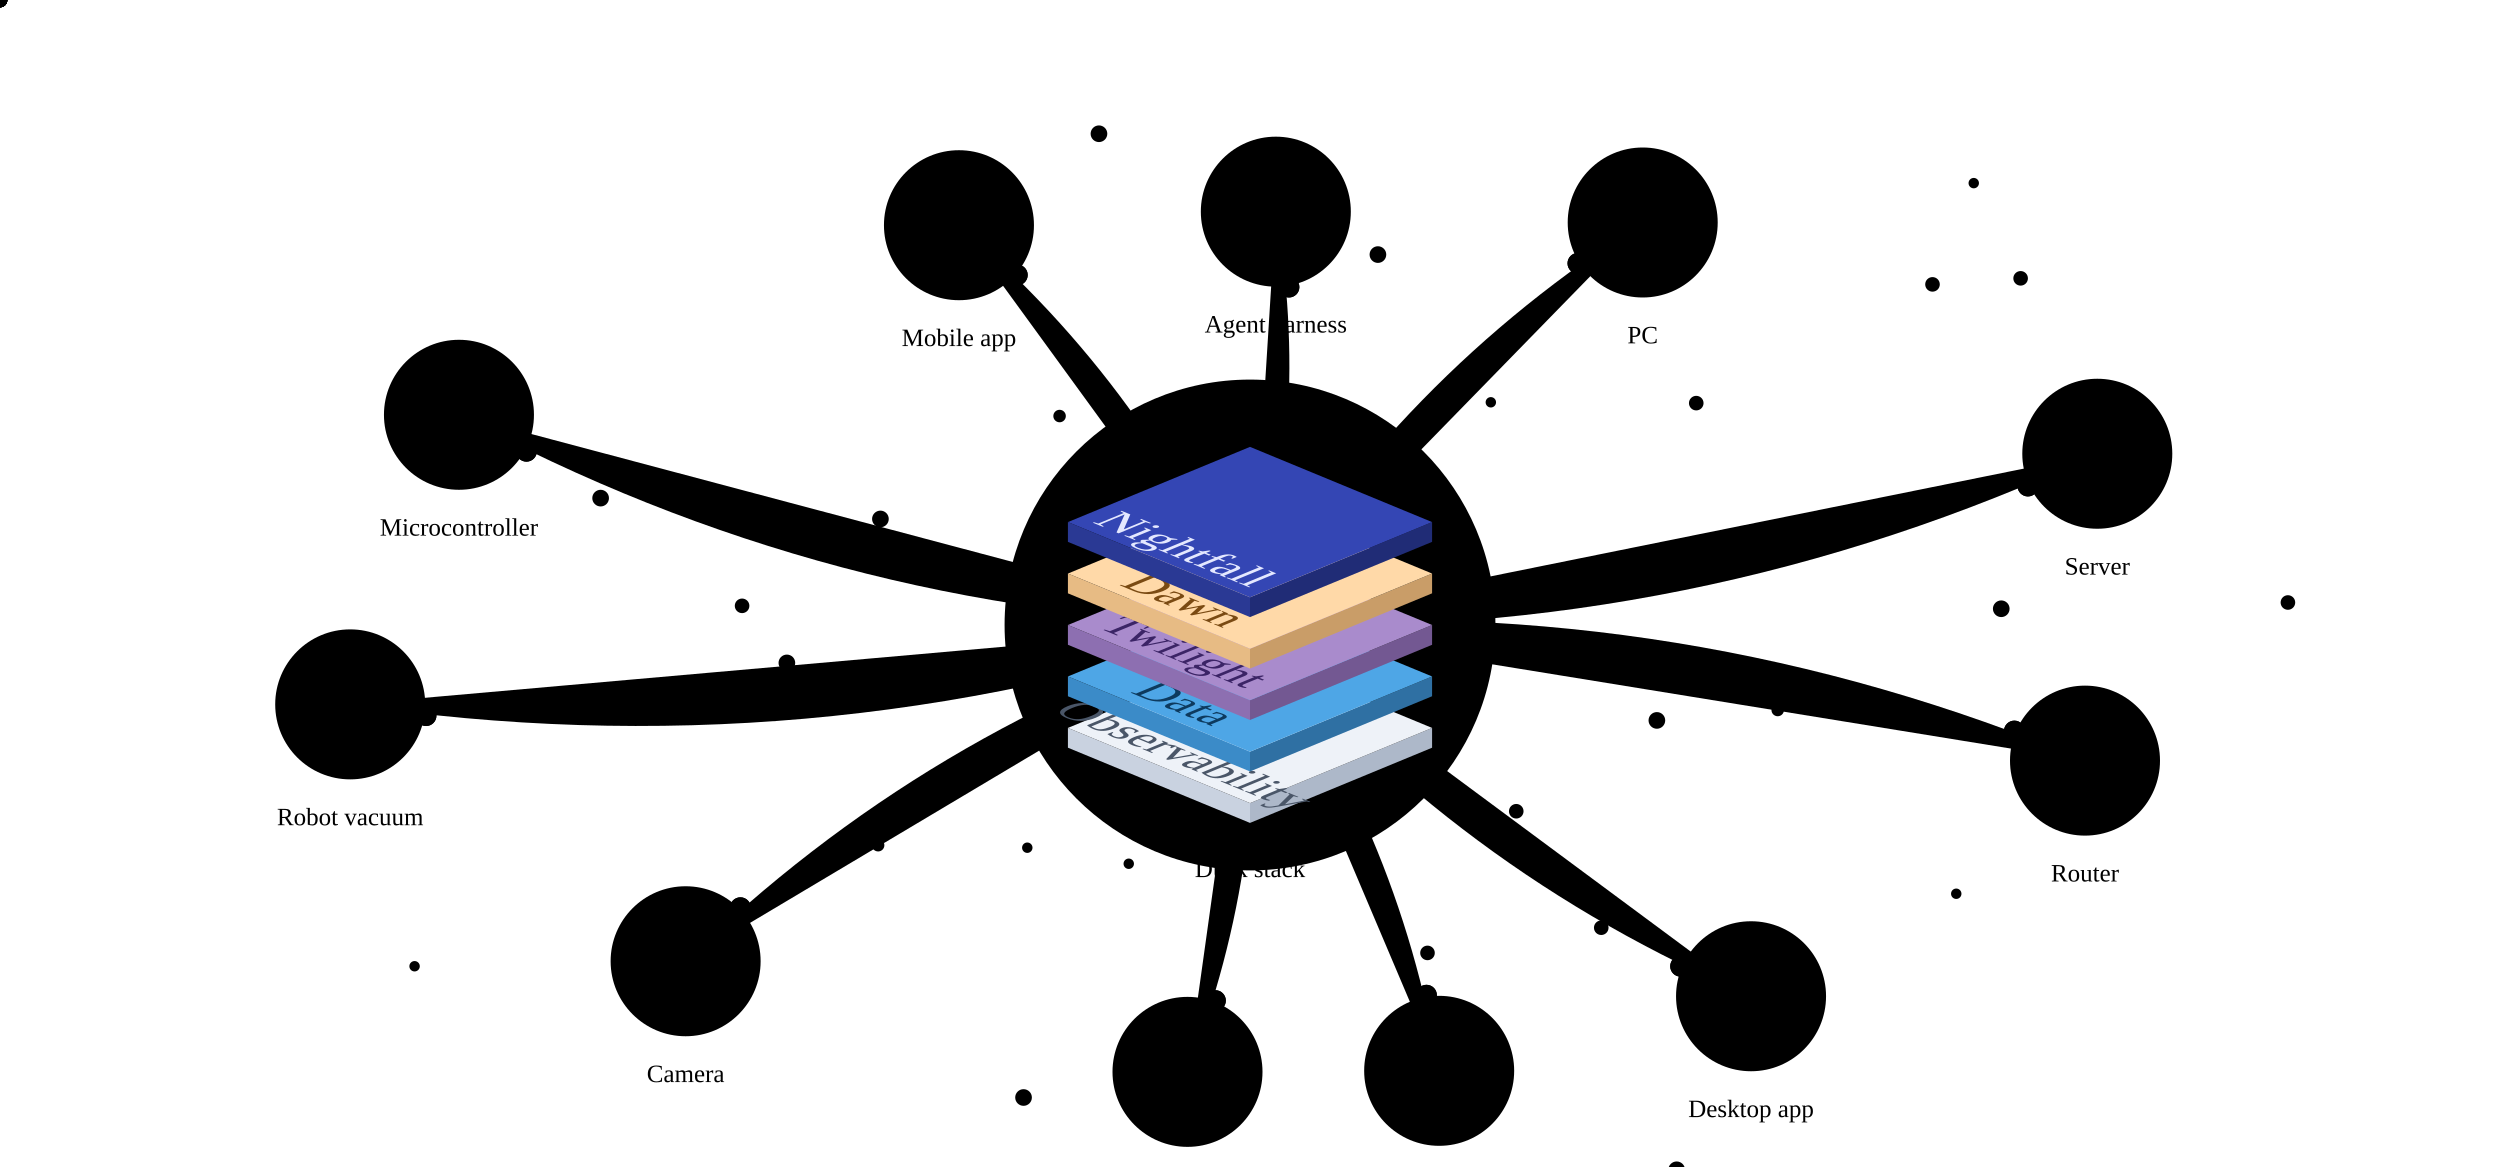
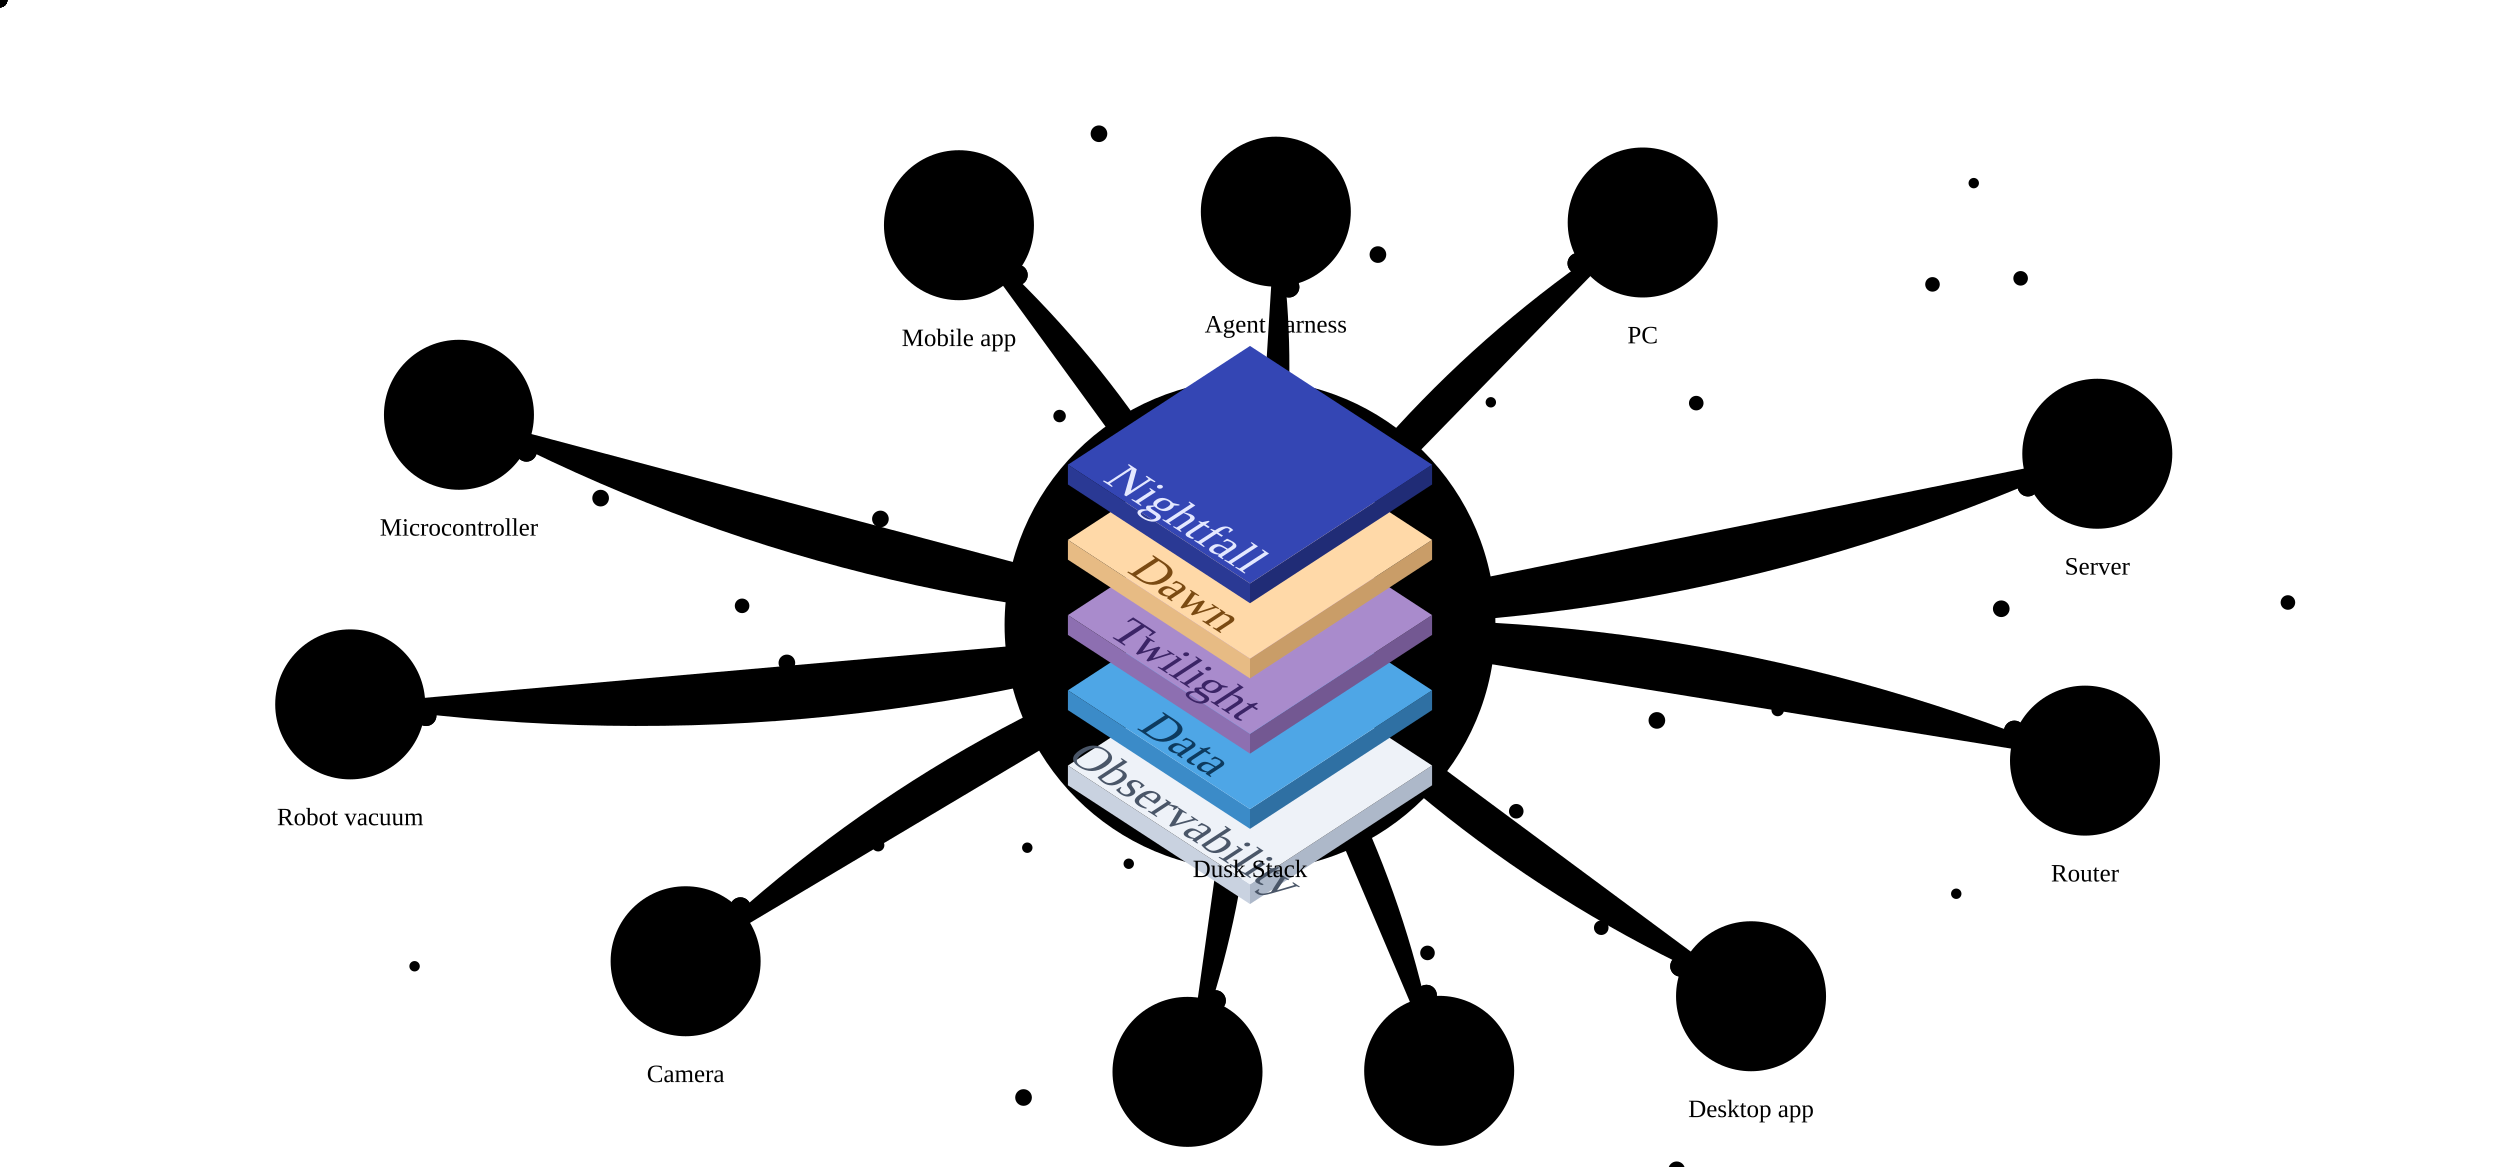
<svg xmlns="http://www.w3.org/2000/svg" class="dusk-fleet__network" viewBox="0 0 1200 560" role="img" aria-labelledby="dusk-fleet-title">
  <defs>
    <symbol id="dusk-glyph-microcontroller" viewBox="-24 -24 48 48">
      <rect x="-13" y="-13" width="26" height="26" rx="3" />
      <rect x="-6" y="-6" width="12" height="12" rx="1.5" />
      <path d="M-8 -13v-5M0 -13v-5M8 -13v-5M-8 13v5M0 13v5M8 13v5M-13 -8h-5M-13 0h-5M-13 8h-5M13 -8h5M13 0h5M13 8h5" />
    </symbol>
    <symbol id="dusk-glyph-phone" viewBox="-24 -24 48 48">
      <rect x="-10" y="-18" width="20" height="36" rx="4" />
      <path d="M-3 13h6" />
    </symbol>
    <symbol id="dusk-glyph-laptop" viewBox="-24 -24 48 48">
      <rect x="-15" y="-13" width="30" height="20" rx="2" />
      <path d="M-21 11h42l-3 5h-36z" />
    </symbol>
    <symbol id="dusk-glyph-server" viewBox="-24 -24 48 48">
      <rect x="-16" y="-17" width="32" height="10" rx="2" />
      <rect x="-16" y="-5" width="32" height="10" rx="2" />
      <rect x="-16" y="7" width="32" height="10" rx="2" />
      <path d="M-10 -12h4M-10 0h4M-10 12h4" />
    </symbol>
    <symbol id="dusk-glyph-router" viewBox="-24 -24 48 48">
      <rect x="-18" y="1" width="36" height="12" rx="3" />
      <path d="M-10 1l-5-14M10 1l5-14M-11 7h2M-5 7h2M1 7h2" />
    </symbol>
    <symbol id="dusk-glyph-desktop" viewBox="-24 -24 48 48">
      <rect x="-18" y="-16" width="36" height="24" rx="2" />
      <path d="M0 8v6M-8 16h16" />
    </symbol>
    <symbol id="dusk-glyph-camera" viewBox="-24 -24 48 48">
      <rect x="-17" y="-11" width="26" height="16" rx="3" />
      <path d="M9 -6l9-4v14l-9-4" />
      <path d="M-10 5l-3 10h10" />
    </symbol>
    <symbol id="dusk-glyph-robot-vacuum" viewBox="-24 -24 48 48">
      <circle r="17" />
      <circle r="5" />
      <path d="M-12 -8a14 14 0 0 1 24 0" />
    </symbol>
    <symbol id="dusk-glyph-car" viewBox="-24 -24 48 48">
      <path d="M-19 6v-6l5-9h22l7 9h4v6z" />
      <circle cx="-10" cy="8" r="4" />
      <circle cx="11" cy="8" r="4" />
    </symbol>
    <symbol id="dusk-glyph-agent-harness" viewBox="-24 -24 48 48">
      <rect x="-15" y="-9" width="30" height="24" rx="5" />
      <circle cx="-6" cy="2" r="2.2" />
      <circle cx="6" cy="2" r="2.2" />
      <path d="M-5 9h10M0 -9v-6" />
      <circle cy="-17" r="2" />
    </symbol>
    <symbol id="dusk-glyph-game" viewBox="-24 -24 48 48">
      <rect x="-19" y="-9" width="38" height="18" rx="9" />
      <path d="M-12 0h8M-8 -4v8" />
      <circle cx="9" cy="-2.5" r="1.8" />
      <circle cx="14" cy="2.5" r="1.8" />
    </symbol>
-     <symbol id="dusk-glyph-stack" viewBox="-50 -50 100 100">
-       <polygon fill="#c9d2e0" points="-46,26 0,45 0,50 -46,31" />
-       <polygon fill="#adb8c9" points="0,45 46,26 46,31 0,50" />
-       <polygon fill="#eef2f8" points="0,7 46,26 0,45 -46,26" />
-       <text class="dusk-fleet__hub-print" fill="#4a5668" text-anchor="middle" transform="matrix(0.924 0.382 -0.924 0.382 -20 34.3)">
+     <symbol id="dusk-glyph-stack" viewBox="-50 -70.5 100 141">
+       <polygon fill="#c9d2e0" points="-46,35.5 0,65.5 0,70.5 -46,40.5" />
+       <polygon fill="#adb8c9" points="0,65.5 46,35.5 46,40.5 0,70.5" />
+       <polygon fill="#eef2f8" points="0,5.5 46,35.5 0,65.5 -46,35.5" />
+       <text class="dusk-fleet__hub-print" fill="#4a5668" text-anchor="middle" transform="matrix(0.837611 0.546268 -0.837611 0.546268 -19.32 51.3)">
        Observability
      </text>
-       <polygon fill="#3b8bc8" points="-46,13 0,32 0,37 -46,18" />
-       <polygon fill="#2f70a3" points="0,32 46,13 46,18 0,37" />
-       <polygon fill="#4ea6e6" points="0,-6 46,13 0,32 -46,13" />
-       <text class="dusk-fleet__hub-print" fill="#0d3a5e" text-anchor="middle" transform="matrix(0.924 0.382 -0.924 0.382 -20 21.3)">
+       <polygon fill="#3b8bc8" points="-46,16.5 0,46.5 0,51.5 -46,21.5" />
+       <polygon fill="#2f70a3" points="0,46.5 46,16.5 46,21.5 0,51.5" />
+       <polygon fill="#4ea6e6" points="0,-13.5 46,16.5 0,46.5 -46,16.5" />
+       <text class="dusk-fleet__hub-print" fill="#0d3a5e" text-anchor="middle" transform="matrix(0.837611 0.546268 -0.837611 0.546268 -19.32 32.3)">
        Data
      </text>
-       <polygon fill="#8d6fb1" points="-46,0 0,19 0,24 -46,5" />
-       <polygon fill="#735892" points="0,19 46,0 46,5 0,24" />
-       <polygon fill="#a98bcc" points="0,-19 46,0 0,19 -46,0" />
-       <text class="dusk-fleet__hub-print" fill="#3b2466" text-anchor="middle" transform="matrix(0.924 0.382 -0.924 0.382 -20 8.3)">
+       <polygon fill="#8d6fb1" points="-46,-2.5 0,27.5 0,32.5 -46,2.5" />
+       <polygon fill="#735892" points="0,27.5 46,-2.5 46,2.5 0,32.5" />
+       <polygon fill="#a98bcc" points="0,-32.5 46,-2.5 0,27.5 -46,-2.5" />
+       <text class="dusk-fleet__hub-print" fill="#3b2466" text-anchor="middle" transform="matrix(0.837611 0.546268 -0.837611 0.546268 -19.32 13.3)">
        Twilight
      </text>
-       <polygon fill="#e7bb84" points="-46,-13 0,6 0,11 -46,-8" />
-       <polygon fill="#c99d68" points="0,6 46,-13 46,-8 0,11" />
-       <polygon fill="#ffd9a8" points="0,-32 46,-13 0,6 -46,-13" />
-       <text class="dusk-fleet__hub-print" fill="#7a4a12" text-anchor="middle" transform="matrix(0.924 0.382 -0.924 0.382 -20 -4.7)">
+       <polygon fill="#e7bb84" points="-46,-21.5 0,8.5 0,13.5 -46,-16.5" />
+       <polygon fill="#c99d68" points="0,8.5 46,-21.5 46,-16.5 0,13.5" />
+       <polygon fill="#ffd9a8" points="0,-51.5 46,-21.5 0,8.5 -46,-21.5" />
+       <text class="dusk-fleet__hub-print" fill="#7a4a12" text-anchor="middle" transform="matrix(0.837611 0.546268 -0.837611 0.546268 -19.32 -5.7)">
        Dawn
      </text>
-       <polygon fill="#2a3994" points="-46,-26 0,-7 0,-2 -46,-21" />
-       <polygon fill="#202c76" points="0,-7 46,-26 46,-21 0,-2" />
-       <polygon fill="#3446b4" points="0,-45 46,-26 0,-7 -46,-26" />
-       <text class="dusk-fleet__hub-print" fill="#e4e8ff" text-anchor="middle" transform="matrix(0.924 0.382 -0.924 0.382 -20 -17.7)">
+       <polygon fill="#2a3994" points="-46,-40.5 0,-10.5 0,-5.5 -46,-35.5" />
+       <polygon fill="#202c76" points="0,-10.5 46,-40.5 46,-35.5 0,-5.5" />
+       <polygon fill="#3446b4" points="0,-70.5 46,-40.5 0,-10.5 -46,-40.5" />
+       <text class="dusk-fleet__hub-print" fill="#e4e8ff" text-anchor="middle" transform="matrix(0.837611 0.546268 -0.837611 0.546268 -19.32 -24.7)">
        Nightfall
      </text>
    </symbol>
  </defs>
  <circle class="dusk-fleet__hub-glow" cx="600" cy="300" r="117.8" />
  <g class="dusk-fleet__tiny">
    <path class="dusk-fleet__link dusk-fleet__link--faint" id="dusk-tiny-0" d="M600 300L493.1 406.9" />
    <path class="dusk-fleet__link dusk-fleet__link--faint" id="dusk-tiny-1" d="M600 300L465.1 375.9" />
    <path class="dusk-fleet__link dusk-fleet__link--faint" id="dusk-tiny-2" d="M600 300L795.3 345.8" />
    <path class="dusk-fleet__link dusk-fleet__link--faint" id="dusk-tiny-3" d="M600 300L422.6 249.1" />
    <path class="dusk-fleet__link dusk-fleet__link--faint" id="dusk-tiny-4" d="M600 300L853.3 340.8" />
    <path class="dusk-fleet__link dusk-fleet__link--faint" id="dusk-tiny-5" d="M600 300L541.8 414.6" />
    <path class="dusk-fleet__link dusk-fleet__link--faint" id="dusk-tiny-6" d="M600 300L508.6 199.7" />
    <path class="dusk-fleet__link dusk-fleet__link--faint" id="dusk-tiny-7" d="M600 300L628.4 591.7" />
    <path class="dusk-fleet__link dusk-fleet__link--faint" id="dusk-tiny-8" d="M600 300L661.4 122.2" />
    <path class="dusk-fleet__link dusk-fleet__link--faint" id="dusk-tiny-9" d="M600 300L421.5 405.7" />
    <path class="dusk-fleet__link dusk-fleet__link--faint" id="dusk-tiny-10" d="M600 300L927.6 136.5" />
    <path class="dusk-fleet__link dusk-fleet__link--faint" id="dusk-tiny-11" d="M600 300L356.2 290.8" />
    <path class="dusk-fleet__link dusk-fleet__link--faint" id="dusk-tiny-12" d="M600 300L814.2 193.5" />
    <path class="dusk-fleet__link dusk-fleet__link--faint" id="dusk-tiny-13" d="M600 300L1098.2 289.2" />
    <path class="dusk-fleet__link dusk-fleet__link--faint" id="dusk-tiny-14" d="M600 300L491.3 526.8" />
    <path class="dusk-fleet__link dusk-fleet__link--faint" id="dusk-tiny-15" d="M600 300L199 463.8" />
    <path class="dusk-fleet__link dusk-fleet__link--faint" id="dusk-tiny-16" d="M600 300L768.6 445.3" />
    <path class="dusk-fleet__link dusk-fleet__link--faint" id="dusk-tiny-17" d="M600 300L969.9 133.6" />
    <path class="dusk-fleet__link dusk-fleet__link--faint" id="dusk-tiny-18" d="M600 300L625.7 405.6" />
    <path class="dusk-fleet__link dusk-fleet__link--faint" id="dusk-tiny-19" d="M600 300L585.4 390.8" />
    <path class="dusk-fleet__link dusk-fleet__link--faint" id="dusk-tiny-20" d="M600 300L947.4 87.9" />
    <path class="dusk-fleet__link dusk-fleet__link--faint" id="dusk-tiny-21" d="M600 300L288.3 239.1" />
    <path class="dusk-fleet__link dusk-fleet__link--faint" id="dusk-tiny-22" d="M600 300L939 429" />
    <path class="dusk-fleet__link dusk-fleet__link--faint" id="dusk-tiny-23" d="M600 300L804.8 561.5" />
    <path class="dusk-fleet__link dusk-fleet__link--faint" id="dusk-tiny-24" d="M600 300L727.8 389.4" />
    <path class="dusk-fleet__link dusk-fleet__link--faint" id="dusk-tiny-25" d="M600 300L685.2 457.4" />
    <path class="dusk-fleet__link dusk-fleet__link--faint" id="dusk-tiny-26" d="M600 300L377.7 318.2" />
    <path class="dusk-fleet__link dusk-fleet__link--faint" id="dusk-tiny-27" d="M600 300L960.6 292.2" />
    <path class="dusk-fleet__link dusk-fleet__link--faint" id="dusk-tiny-28" d="M600 300L527.5 64.2" />
    <path class="dusk-fleet__link dusk-fleet__link--faint" id="dusk-tiny-29" d="M600 300L715.6 193.1" />
    <circle cx="493.1" cy="406.9" r="2.5" />
    <circle cx="465.1" cy="375.9" r="3" />
    <circle cx="795.3" cy="345.8" r="4" />
    <circle cx="422.6" cy="249.1" r="4" />
    <circle cx="853.3" cy="340.8" r="3" />
    <circle cx="541.8" cy="414.6" r="2.5" />
    <circle cx="508.6" cy="199.7" r="3" />
    <circle cx="628.4" cy="591.7" r="4" />
    <circle cx="661.4" cy="122.2" r="4" />
    <circle cx="421.5" cy="405.7" r="3" />
    <circle cx="927.6" cy="136.5" r="3.5" />
    <circle cx="356.2" cy="290.8" r="3.5" />
    <circle cx="814.2" cy="193.5" r="3.5" />
    <circle cx="1098.2" cy="289.2" r="3.5" />
    <circle cx="491.3" cy="526.8" r="4" />
    <circle cx="199" cy="463.8" r="2.5" />
    <circle cx="768.6" cy="445.3" r="3.5" />
    <circle cx="969.9" cy="133.6" r="3.5" />
    <circle cx="625.7" cy="405.6" r="3" />
    <circle cx="585.4" cy="390.8" r="4" />
    <circle cx="947.4" cy="87.9" r="2.5" />
    <circle cx="288.3" cy="239.1" r="4" />
    <circle cx="939" cy="429" r="2.5" />
    <circle cx="804.8" cy="561.5" r="4" />
    <circle cx="727.8" cy="389.4" r="3.5" />
    <circle cx="685.2" cy="457.4" r="3.5" />
    <circle cx="377.7" cy="318.2" r="4" />
    <circle cx="960.6" cy="292.2" r="4" />
    <circle cx="527.5" cy="64.2" r="4" />
    <circle cx="715.6" cy="193.1" r="2.5" />
    <circle class="dusk-packet dusk-packet--faint" r="2.5">
      <animateMotion dur="3.2s" begin="-0s" repeatCount="indefinite" keyPoints="1;0" keyTimes="0;1" calcMode="linear">
        <mpath href="#dusk-tiny-0" />
      </animateMotion>
    </circle>
    <circle class="dusk-packet dusk-packet--faint" r="2.5">
      <animateMotion dur="4.1s" begin="-2.1s" repeatCount="indefinite" keyPoints="1;0" keyTimes="0;1" calcMode="linear">
        <mpath href="#dusk-tiny-3" />
      </animateMotion>
    </circle>
    <circle class="dusk-packet dusk-packet--faint" r="2.5">
      <animateMotion dur="4.9s" begin="-4.3s" repeatCount="indefinite" keyPoints="1;0" keyTimes="0;1" calcMode="linear">
        <mpath href="#dusk-tiny-6" />
      </animateMotion>
    </circle>
    <circle class="dusk-packet dusk-packet--faint" r="2.5">
      <animateMotion dur="4s" begin="-2.4s" repeatCount="indefinite" keyPoints="1;0" keyTimes="0;1" calcMode="linear">
        <mpath href="#dusk-tiny-9" />
      </animateMotion>
    </circle>
    <circle class="dusk-packet dusk-packet--faint" r="2.5">
      <animateMotion dur="4.9s" begin="-3.6s" repeatCount="indefinite" keyPoints="1;0" keyTimes="0;1" calcMode="linear">
        <mpath href="#dusk-tiny-12" />
      </animateMotion>
    </circle>
    <circle class="dusk-packet dusk-packet--faint" r="2.5">
      <animateMotion dur="3.9s" begin="-2.7s" repeatCount="indefinite" keyPoints="1;0" keyTimes="0;1" calcMode="linear">
        <mpath href="#dusk-tiny-15" />
      </animateMotion>
    </circle>
    <circle class="dusk-packet dusk-packet--faint" r="2.5">
      <animateMotion dur="4.8s" begin="-3.1s" repeatCount="indefinite" keyPoints="1;0" keyTimes="0;1" calcMode="linear">
        <mpath href="#dusk-tiny-18" />
      </animateMotion>
    </circle>
    <circle class="dusk-packet dusk-packet--faint" r="2.5">
      <animateMotion dur="3.9s" begin="-3.2s" repeatCount="indefinite" keyPoints="1;0" keyTimes="0;1" calcMode="linear">
        <mpath href="#dusk-tiny-21" />
      </animateMotion>
    </circle>
    <circle class="dusk-packet dusk-packet--faint" r="2.5">
      <animateMotion dur="4.8s" begin="-2.8s" repeatCount="indefinite" keyPoints="1;0" keyTimes="0;1" calcMode="linear">
        <mpath href="#dusk-tiny-24" />
      </animateMotion>
    </circle>
    <circle class="dusk-packet dusk-packet--faint" r="2.5">
      <animateMotion dur="3.8s" begin="-0s" repeatCount="indefinite" keyPoints="1;0" keyTimes="0;1" calcMode="linear">
        <mpath href="#dusk-tiny-27" />
      </animateMotion>
    </circle>
  </g>
  <g class="dusk-arm">
    <path class="dusk-fleet__link" id="dusk-link-phone" d="M600 300Q553.2 187.3 460.3 108.1" />
    <circle class="dusk-packet" r="3.5">
      <animateMotion dur="3s" begin="-0.8s" repeatCount="indefinite" keyPoints="1;0" keyTimes="0;1" calcMode="linear">
        <mpath href="#dusk-link-phone" />
      </animateMotion>
    </circle>
    <g class="dusk-node" transform="translate(460.3 108.1)">
      <circle class="dusk-node__ring" r="36" />
      <use class="dusk-node__glyph" href="#dusk-glyph-phone" x="-24" y="-24" width="48" height="48" />
      <circle class="dusk-node__pulse" cx="28" cy="23.9" r="5" style="animation-delay: -0.5s" />
      <circle class="dusk-node__online" cx="28" cy="23.9" r="5" />
    </g>
    <text class="dusk-node__label" x="460.3" y="166.1" text-anchor="middle">
      Mobile app
    </text>
  </g>
  <g class="dusk-arm">
    <path class="dusk-fleet__link" id="dusk-link-agent-harness" d="M600 300Q630 202.3 612.4 101.6" />
    <circle class="dusk-packet" r="3.5">
      <animateMotion dur="3.4s" begin="-1.1s" repeatCount="indefinite">
        <mpath href="#dusk-link-agent-harness" />
      </animateMotion>
    </circle>
    <g class="dusk-node" transform="translate(612.4 101.6)">
      <circle class="dusk-node__ring" r="36" />
      <use class="dusk-node__glyph" href="#dusk-glyph-agent-harness" x="-24" y="-24" width="48" height="48" />
      <circle class="dusk-node__pulse" cx="6.3" cy="36.2" r="5" style="animation-delay: -1.1s" />
      <circle class="dusk-node__online" cx="6.3" cy="36.2" r="5" />
    </g>
    <text class="dusk-node__label" x="612.4" y="159.6" text-anchor="middle">
      Agent harness
    </text>
  </g>
  <g class="dusk-arm">
    <path class="dusk-fleet__link" id="dusk-link-laptop" d="M600 300Q671.1 180.8 788.5 106.8" />
    <circle class="dusk-packet" r="3.5">
      <animateMotion dur="3.3s" begin="-1.7s" repeatCount="indefinite">
        <mpath href="#dusk-link-laptop" />
      </animateMotion>
    </circle>
    <g class="dusk-node" transform="translate(788.5 106.8)">
      <circle class="dusk-node__ring" r="36" />
      <use class="dusk-node__glyph" href="#dusk-glyph-laptop" x="-24" y="-24" width="48" height="48" />
      <circle class="dusk-node__pulse" cx="-31.1" cy="19.6" r="5" style="animation-delay: -0.9s" />
      <circle class="dusk-node__online" cx="-31.1" cy="19.6" r="5" />
    </g>
    <text class="dusk-node__label" x="788.5" y="164.8" text-anchor="middle">
      PC
    </text>
  </g>
  <g class="dusk-arm">
    <path class="dusk-fleet__link" id="dusk-link-server" d="M600 300Q813.2 307.7 1006.7 217.8" />
    <circle class="dusk-packet" r="3.5">
      <animateMotion dur="3.7s" begin="-2.5s" repeatCount="indefinite">
        <mpath href="#dusk-link-server" />
      </animateMotion>
    </circle>
    <g class="dusk-node" transform="translate(1006.7 217.8)">
      <circle class="dusk-node__ring" r="36" />
      <use class="dusk-node__glyph" href="#dusk-glyph-server" x="-24" y="-24" width="48" height="48" />
      <circle class="dusk-node__pulse" cx="-33.3" cy="15.5" r="5" style="animation-delay: -1.4s" />
      <circle class="dusk-node__online" cx="-33.3" cy="15.5" r="5" />
    </g>
    <text class="dusk-node__label" x="1006.7" y="275.8" text-anchor="middle">
      Server
    </text>
  </g>
  <g class="dusk-arm">
    <path class="dusk-fleet__link" id="dusk-link-router" d="M600 300Q808.2 284.5 1000.8 365.1" />
    <circle class="dusk-packet" r="3.5">
      <animateMotion dur="4.1s" begin="-3.3s" repeatCount="indefinite" keyPoints="1;0" keyTimes="0;1" calcMode="linear">
        <mpath href="#dusk-link-router" />
      </animateMotion>
    </circle>
    <g class="dusk-node" transform="translate(1000.8 365.1)">
      <circle class="dusk-node__ring" r="36" />
      <use class="dusk-node__glyph" href="#dusk-glyph-router" x="-24" y="-24" width="48" height="48" />
      <circle class="dusk-node__pulse" cx="-33.9" cy="-14.2" r="5" style="animation-delay: -1.9s" />
      <circle class="dusk-node__online" cx="-33.9" cy="-14.2" r="5" />
    </g>
    <text class="dusk-node__label" x="1000.8" y="423.1" text-anchor="middle">
      Router
    </text>
  </g>
  <g class="dusk-arm">
    <path class="dusk-fleet__link" id="dusk-link-desktop" d="M600 300Q698.8 418 840.5 478.2" />
    <circle class="dusk-packet" r="3.5">
      <animateMotion dur="2.9s" begin="-1.3s" repeatCount="indefinite">
        <mpath href="#dusk-link-desktop" />
      </animateMotion>
    </circle>
    <g class="dusk-node" transform="translate(840.5 478.2)">
      <circle class="dusk-node__ring" r="36" />
      <use class="dusk-node__glyph" href="#dusk-glyph-desktop" x="-24" y="-24" width="48" height="48" />
      <circle class="dusk-node__pulse" cx="-33.8" cy="-14.4" r="5" style="animation-delay: -2.3s" />
      <circle class="dusk-node__online" cx="-33.8" cy="-14.4" r="5" />
    </g>
    <text class="dusk-node__label" x="840.5" y="536.2" text-anchor="middle">
      Desktop app
    </text>
  </g>
  <g class="dusk-arm">
    <path class="dusk-fleet__link" id="dusk-link-game" d="M600 300Q671.1 396.1 690.8 514" />
    <circle class="dusk-packet" r="3.5">
      <animateMotion dur="3.1s" begin="-2s" repeatCount="indefinite" keyPoints="1;0" keyTimes="0;1" calcMode="linear">
        <mpath href="#dusk-link-game" />
      </animateMotion>
    </circle>
    <g class="dusk-node" transform="translate(690.8 514)">
      <circle class="dusk-node__ring" r="36" />
      <use class="dusk-node__glyph" href="#dusk-glyph-game" x="-24" y="-24" width="48" height="48" />
      <circle class="dusk-node__pulse" cx="-6.1" cy="-36.3" r="5" style="animation-delay: -2s" />
      <circle class="dusk-node__online" cx="-6.1" cy="-36.3" r="5" />
    </g>
    <text class="dusk-node__label" x="690.8" y="572.0" text-anchor="middle">
      Game
    </text>
  </g>
  <g class="dusk-arm">
    <path class="dusk-fleet__link" id="dusk-link-car" d="M600 300Q610.7 410.8 570 514.5" />
    <circle class="dusk-packet" r="3.5">
      <animateMotion dur="3.2s" begin="-1.8s" repeatCount="indefinite">
        <mpath href="#dusk-link-car" />
      </animateMotion>
    </circle>
    <g class="dusk-node" transform="translate(570 514.5)">
      <circle class="dusk-node__ring" r="36" />
      <use class="dusk-node__glyph" href="#dusk-glyph-car" x="-24" y="-24" width="48" height="48" />
      <circle class="dusk-node__pulse" cx="13.4" cy="-34.2" r="5" style="animation-delay: -0.4s" />
      <circle class="dusk-node__online" cx="13.4" cy="-34.2" r="5" />
    </g>
    <text class="dusk-node__label" x="570" y="572.5" text-anchor="middle">
      Car
    </text>
  </g>
  <g class="dusk-arm">
    <path class="dusk-fleet__link" id="dusk-link-camera" d="M600 300Q445.2 348.2 329.1 461.4" />
    <circle class="dusk-packet" r="3.5">
      <animateMotion dur="3.6s" begin="-2.2s" repeatCount="indefinite" keyPoints="1;0" keyTimes="0;1" calcMode="linear">
        <mpath href="#dusk-link-camera" />
      </animateMotion>
    </circle>
    <g class="dusk-node" transform="translate(329.1 461.4)">
      <circle class="dusk-node__ring" r="36" />
      <use class="dusk-node__glyph" href="#dusk-glyph-camera" x="-24" y="-24" width="48" height="48" />
      <circle class="dusk-node__pulse" cx="26.3" cy="-25.7" r="5" style="animation-delay: -0.9s" />
      <circle class="dusk-node__online" cx="26.3" cy="-25.7" r="5" />
    </g>
    <text class="dusk-node__label" x="329.1" y="519.4" text-anchor="middle">
      Camera
    </text>
  </g>
  <g class="dusk-arm">
    <path class="dusk-fleet__link" id="dusk-link-robot-vacuum" d="M600 300Q388.6 370.9 168.1 338.1" />
    <circle class="dusk-packet" r="3.5">
      <animateMotion dur="4s" begin="-2.7s" repeatCount="indefinite">
        <mpath href="#dusk-link-robot-vacuum" />
      </animateMotion>
    </circle>
    <g class="dusk-node" transform="translate(168.1 338.1)">
      <circle class="dusk-node__ring" r="36" />
      <use class="dusk-node__glyph" href="#dusk-glyph-robot-vacuum" x="-24" y="-24" width="48" height="48" />
      <circle class="dusk-node__pulse" cx="36.4" cy="5.4" r="5" style="animation-delay: -1.4s" />
      <circle class="dusk-node__online" cx="36.4" cy="5.4" r="5" />
    </g>
    <text class="dusk-node__label" x="168.1" y="396.1" text-anchor="middle">
      Robot vacuum
    </text>
  </g>
  <g class="dusk-arm">
    <path class="dusk-fleet__link" id="dusk-link-microcontroller" d="M600 300Q398.1 295.1 220.3 199.1" />
    <circle class="dusk-packet" r="3.5">
      <animateMotion dur="2.6s" begin="-0s" repeatCount="indefinite">
        <mpath href="#dusk-link-microcontroller" />
      </animateMotion>
    </circle>
    <g class="dusk-node" transform="translate(220.3 199.1)">
      <circle class="dusk-node__ring" r="36" />
      <use class="dusk-node__glyph" href="#dusk-glyph-microcontroller" x="-24" y="-24" width="48" height="48" />
      <circle class="dusk-node__pulse" cx="32.4" cy="17.5" r="5" style="animation-delay: -0s" />
      <circle class="dusk-node__online" cx="32.4" cy="17.5" r="5" />
    </g>
    <text class="dusk-node__label" x="220.3" y="257.1" text-anchor="middle">
      Microcontroller
    </text>
  </g>
-   <use class="dusk-fleet__hub" href="#dusk-glyph-stack" x="505" y="205" width="190" height="190" />
+   <use class="dusk-fleet__hub" href="#dusk-glyph-stack" x="505" y="166" width="190" height="268" />
  <text class="dusk-fleet__hub-label" x="600" y="421" text-anchor="middle">
-     Dusk stack
+     Dusk Stack
  </text>
</svg>
